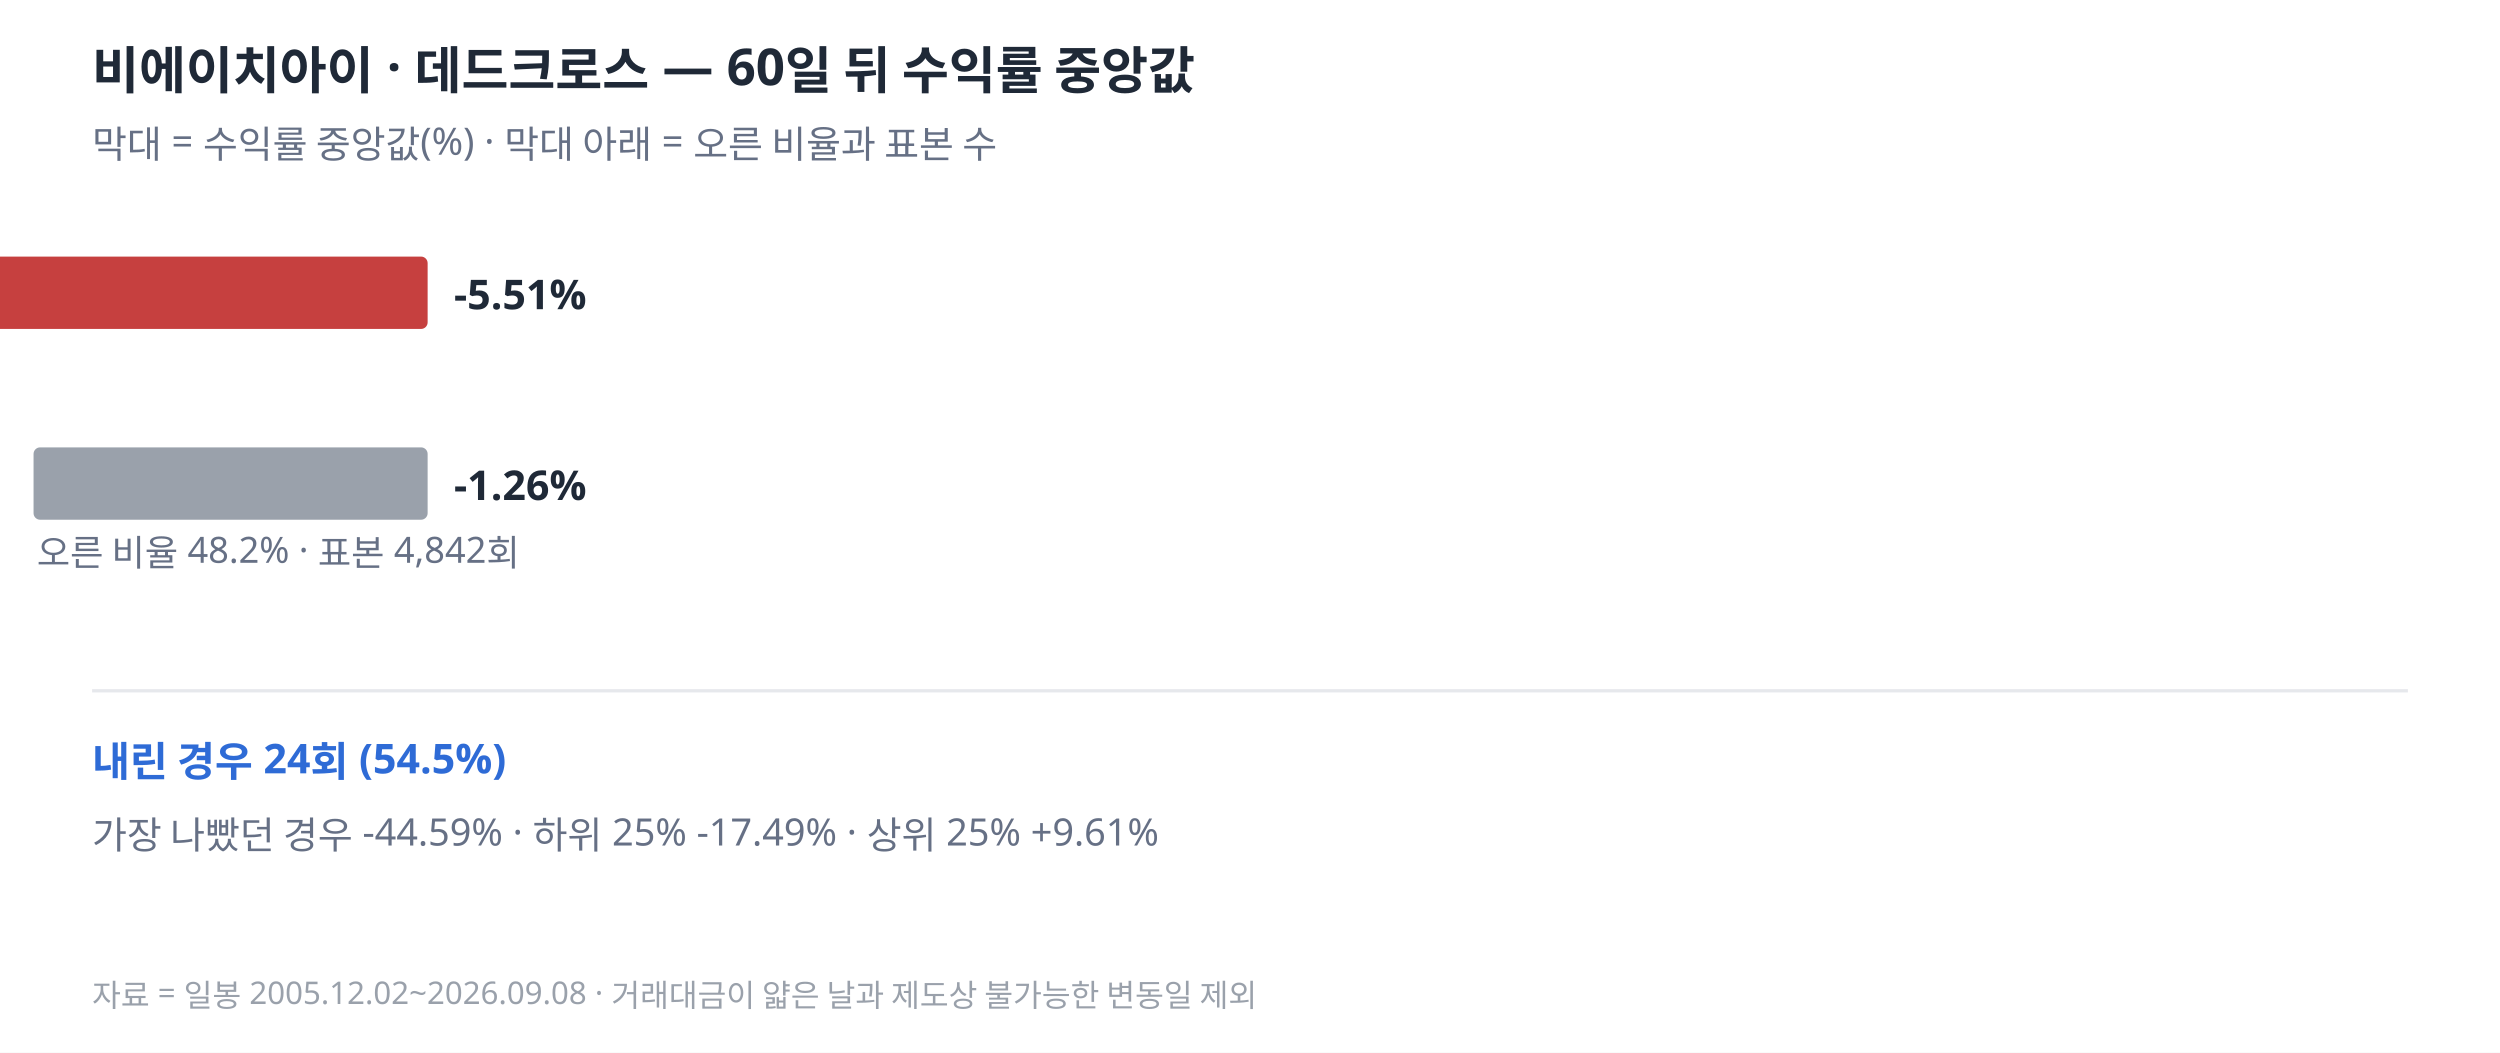
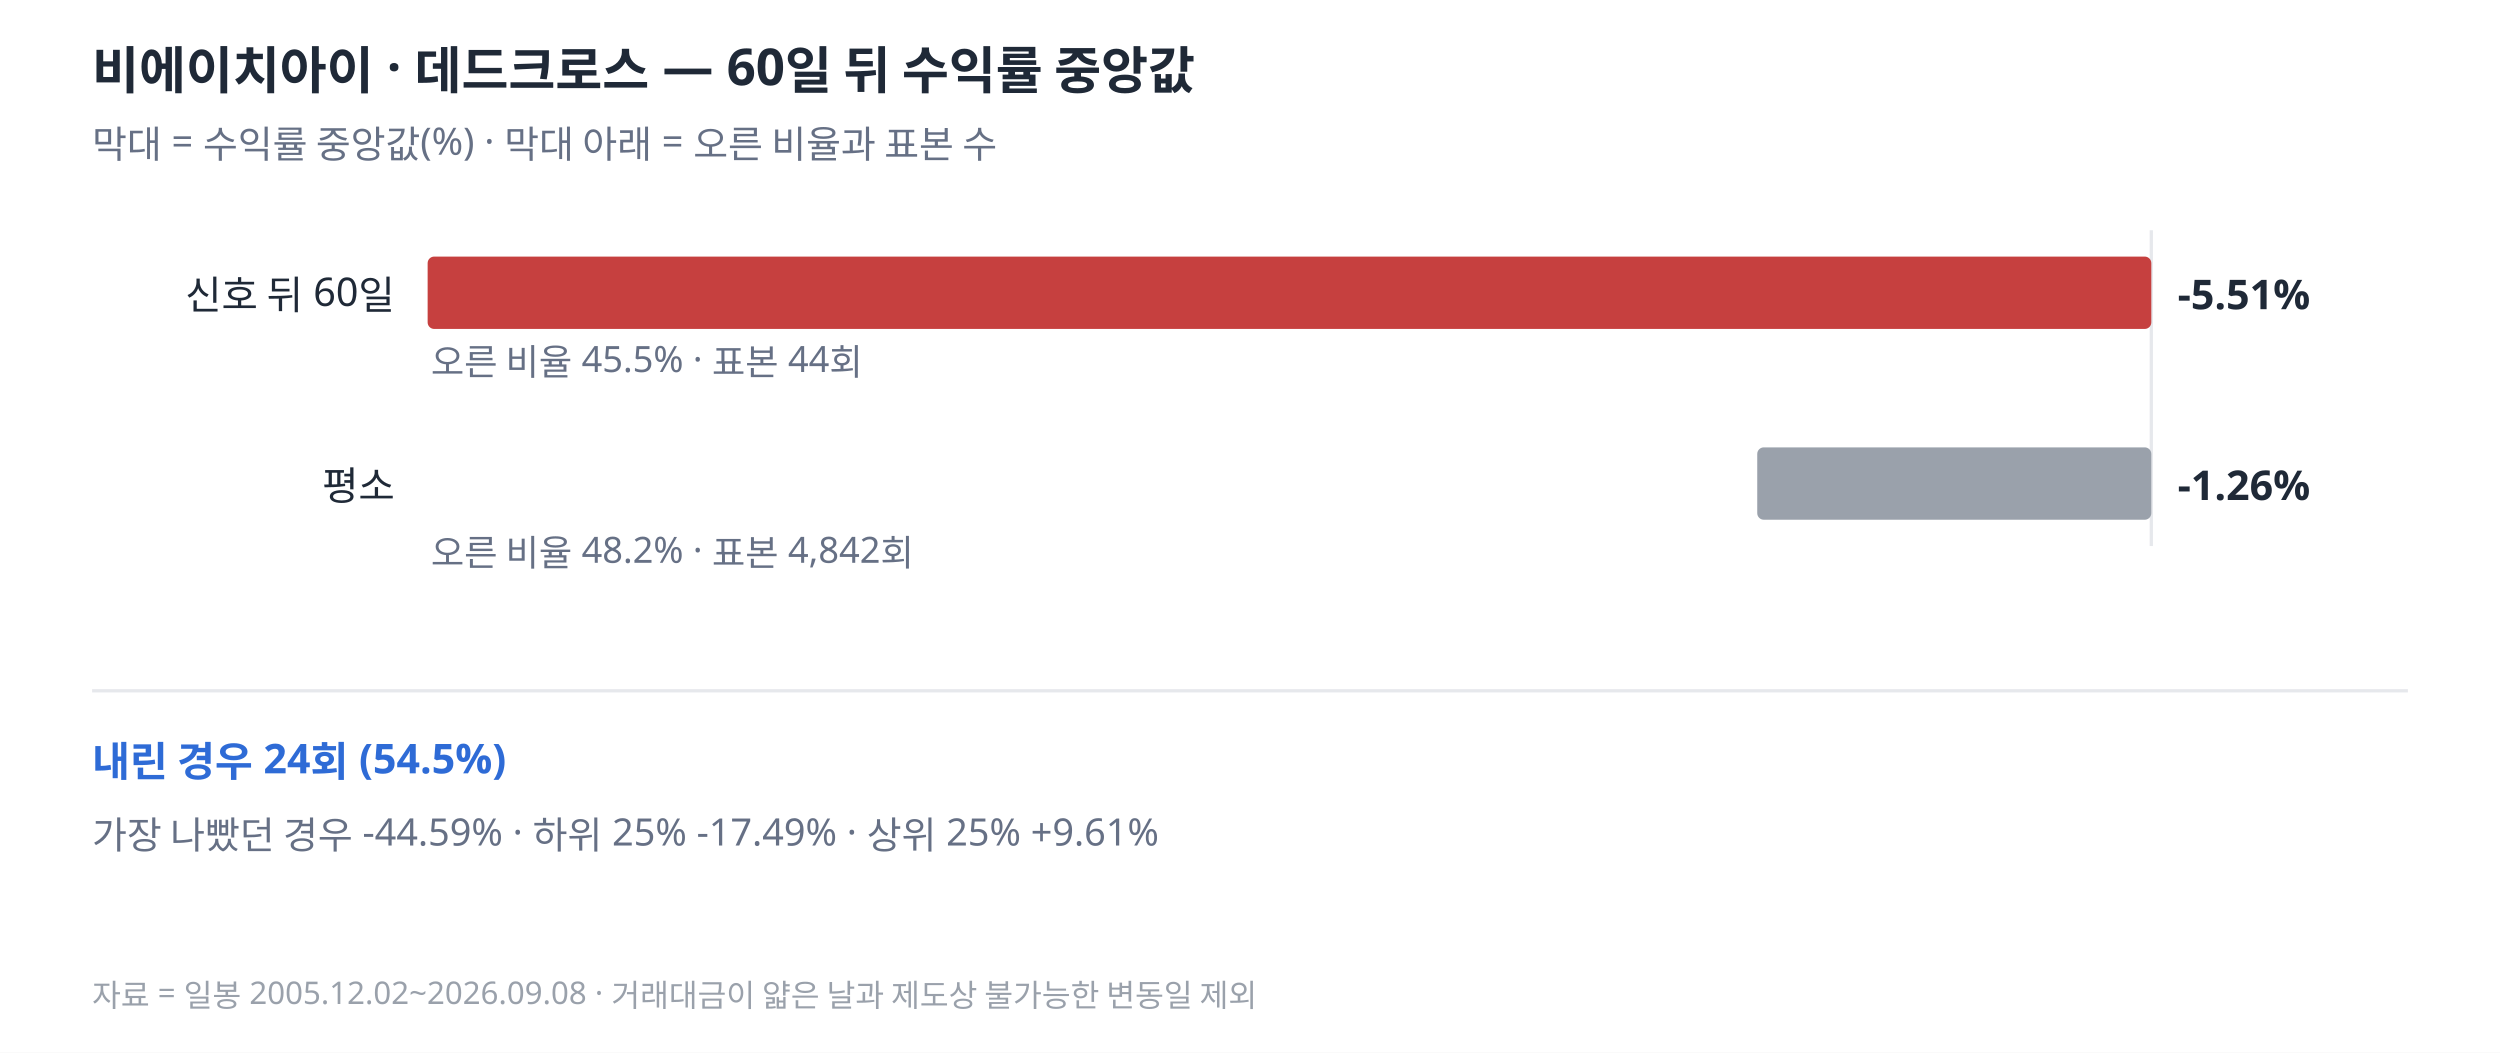
<svg xmlns="http://www.w3.org/2000/svg" viewBox="0 0 760 320" width="760" height="320" font-family="Malgun Gothic, 맑은 고딕, sans-serif">
  <rect width="760" height="320" fill="#FFFFFF" />
  <text x="28" y="27" font-size="15.5" font-weight="700" fill="#1F2937">비에이치아이 · 데드크로스 — 60일 뒤 수익률 중앙값</text>
  <text x="28" y="48" font-size="11.5" fill="#667085">막대 = 수익률 중앙값(%) · 막대 아래 = 오른 비율과 표본 수</text>
+   <line x1="654.0" y1="70" x2="654.0" y2="166" stroke="#E6E8EC" />
  <text x="120" y="94" font-size="12" text-anchor="end" fill="#1F2937">신호 뒤 60일</text>
-   <rect x="-394.0" y="78" width="524.0" height="22" fill="#C6403F" rx="2" />
-   <text x="138.0" y="94" font-size="12.5" font-weight="700" fill="#1F2937">-5.51%</text>
-   <text x="-393.0" y="114" font-size="11" fill="#667085">오른 비율 45.5% · 표본 44회</text>
+   <rect x="130.0" y="78" width="524.0" height="22" fill="#C6403F" rx="2" />
+   <text x="662.0" y="94" font-size="12.5" font-weight="700" fill="#1F2937">-5.51%</text>
+   <text x="131.0" y="114" font-size="11" fill="#667085">오른 비율 45.5% · 표본 44회</text>
  <text x="120" y="152" font-size="12" text-anchor="end" fill="#1F2937">평소</text>
-   <rect x="10.2" y="136" width="119.8" height="22" fill="#9AA1AB" rx="2" />
-   <text x="138.0" y="152" font-size="12.5" font-weight="700" fill="#1F2937">-1.26%</text>
-   <text x="11.2" y="172" font-size="11" fill="#667085">오른 비율 48.2% · 표본 4,842회</text>
+   <rect x="534.2" y="136" width="119.8" height="22" fill="#9AA1AB" rx="2" />
+   <text x="662.0" y="152" font-size="12.5" font-weight="700" fill="#1F2937">-1.26%</text>
+   <text x="131.0" y="172" font-size="11" fill="#667085">오른 비율 48.2% · 표본 4,842회</text>
  <line x1="28" y1="210" x2="732" y2="210" stroke="#E6E8EC" />
  <text x="28" y="236" font-size="12.5" font-weight="700" fill="#2E6BD6">내린 경우 24회 (54.5%)</text>
  <text x="28" y="258" font-size="11.5" fill="#667085">가장 나빴던 경우 -44.59% · 하위 25% -17.49% · 상위 25% +9.61%</text>
  <text x="28" y="306" font-size="9.5" fill="#9AA1AB">자료 = 일봉 2005.12.02~2026.09.08 · 거래대금이 얇은 날과 제도상 불가능한 변동일 제외</text>
</svg>
